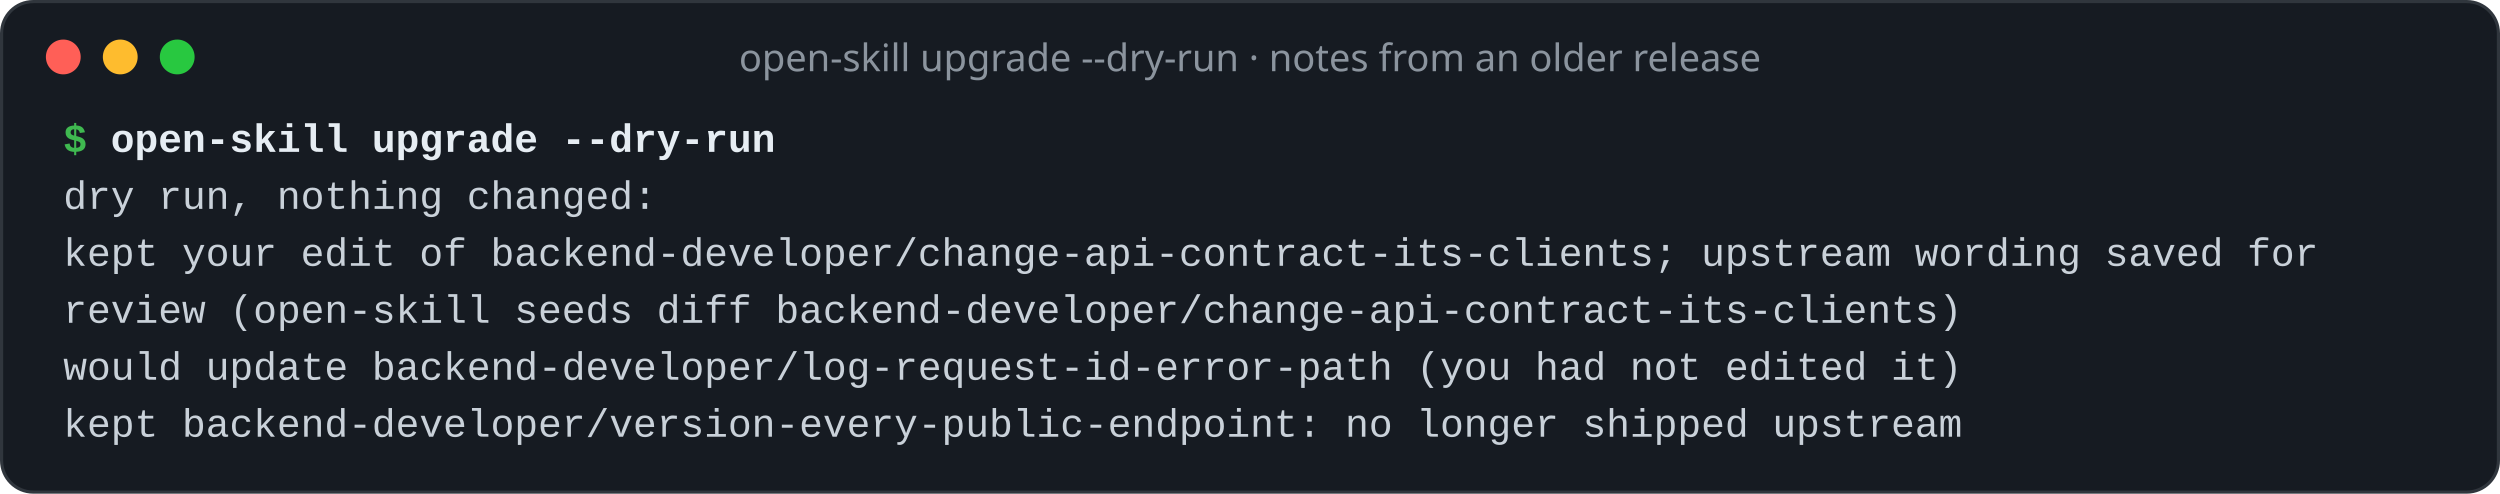
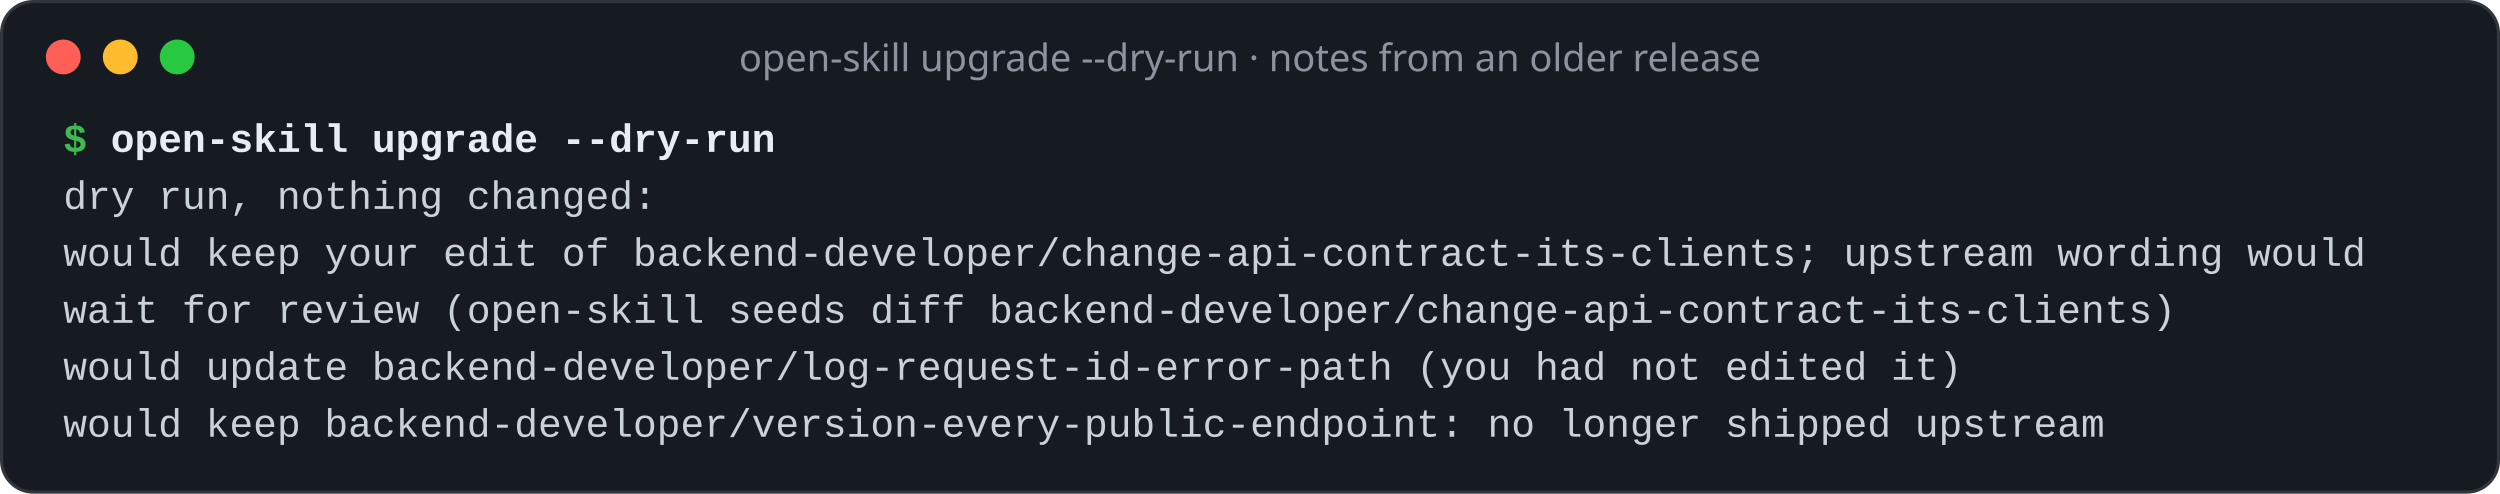
<svg xmlns="http://www.w3.org/2000/svg" width="790" height="156" viewBox="0 0 790 156" role="img" aria-label="open-skill upgrade --dry-run · notes from an older release: open-skill upgrade --dry-run" font-family="ui-monospace,SFMono-Regular,'SF Mono',Menlo,Consolas,'Liberation Mono',monospace" font-size="12.5">
  <rect x="0.5" y="0.5" width="789" height="155" rx="10" fill="#161b22" stroke="#30363d" />
  <circle cx="20" cy="18" r="5.5" fill="#ff5f57" />
  <circle cx="38" cy="18" r="5.5" fill="#febc2e" />
  <circle cx="56" cy="18" r="5.5" fill="#28c840" />
  <text x="395" y="22.5" text-anchor="middle" fill="#8b949e" font-family="-apple-system,BlinkMacSystemFont,'Segoe UI','Noto Sans',Helvetica,Arial,sans-serif" font-size="12">open-skill upgrade --dry-run · notes from an older release</text>
  <text x="20" y="48" fill="#e6edf3" font-weight="600" textLength="225" lengthAdjust="spacingAndGlyphs">
    <tspan fill="#3fb950">$</tspan> open-skill upgrade --dry-run</text>
  <text x="20" y="66" fill="#c9d1d9" textLength="187.5" lengthAdjust="spacingAndGlyphs">dry run, nothing changed:</text>
-   <text x="20" y="84" fill="#c9d1d9" textLength="712.5" lengthAdjust="spacingAndGlyphs">kept your edit of backend-developer/change-api-contract-its-clients; upstream wording saved for</text>
-   <text x="20" y="102" fill="#c9d1d9" textLength="615" lengthAdjust="spacingAndGlyphs">  review (open-skill seeds diff backend-developer/change-api-contract-its-clients)</text>
+   <text x="20" y="84" fill="#c9d1d9" textLength="727.5" lengthAdjust="spacingAndGlyphs">would keep your edit of backend-developer/change-api-contract-its-clients; upstream wording would</text>
+   <text x="20" y="102" fill="#c9d1d9" textLength="682.5" lengthAdjust="spacingAndGlyphs">  wait for review (open-skill seeds diff backend-developer/change-api-contract-its-clients)</text>
  <text x="20" y="120" fill="#c9d1d9" textLength="600" lengthAdjust="spacingAndGlyphs">would update backend-developer/log-request-id-error-path (you had not edited it)</text>
-   <text x="20" y="138" fill="#c9d1d9" textLength="600" lengthAdjust="spacingAndGlyphs">kept backend-developer/version-every-public-endpoint: no longer shipped upstream</text>
+   <text x="20" y="138" fill="#c9d1d9" textLength="645" lengthAdjust="spacingAndGlyphs">would keep backend-developer/version-every-public-endpoint: no longer shipped upstream</text>
</svg>
